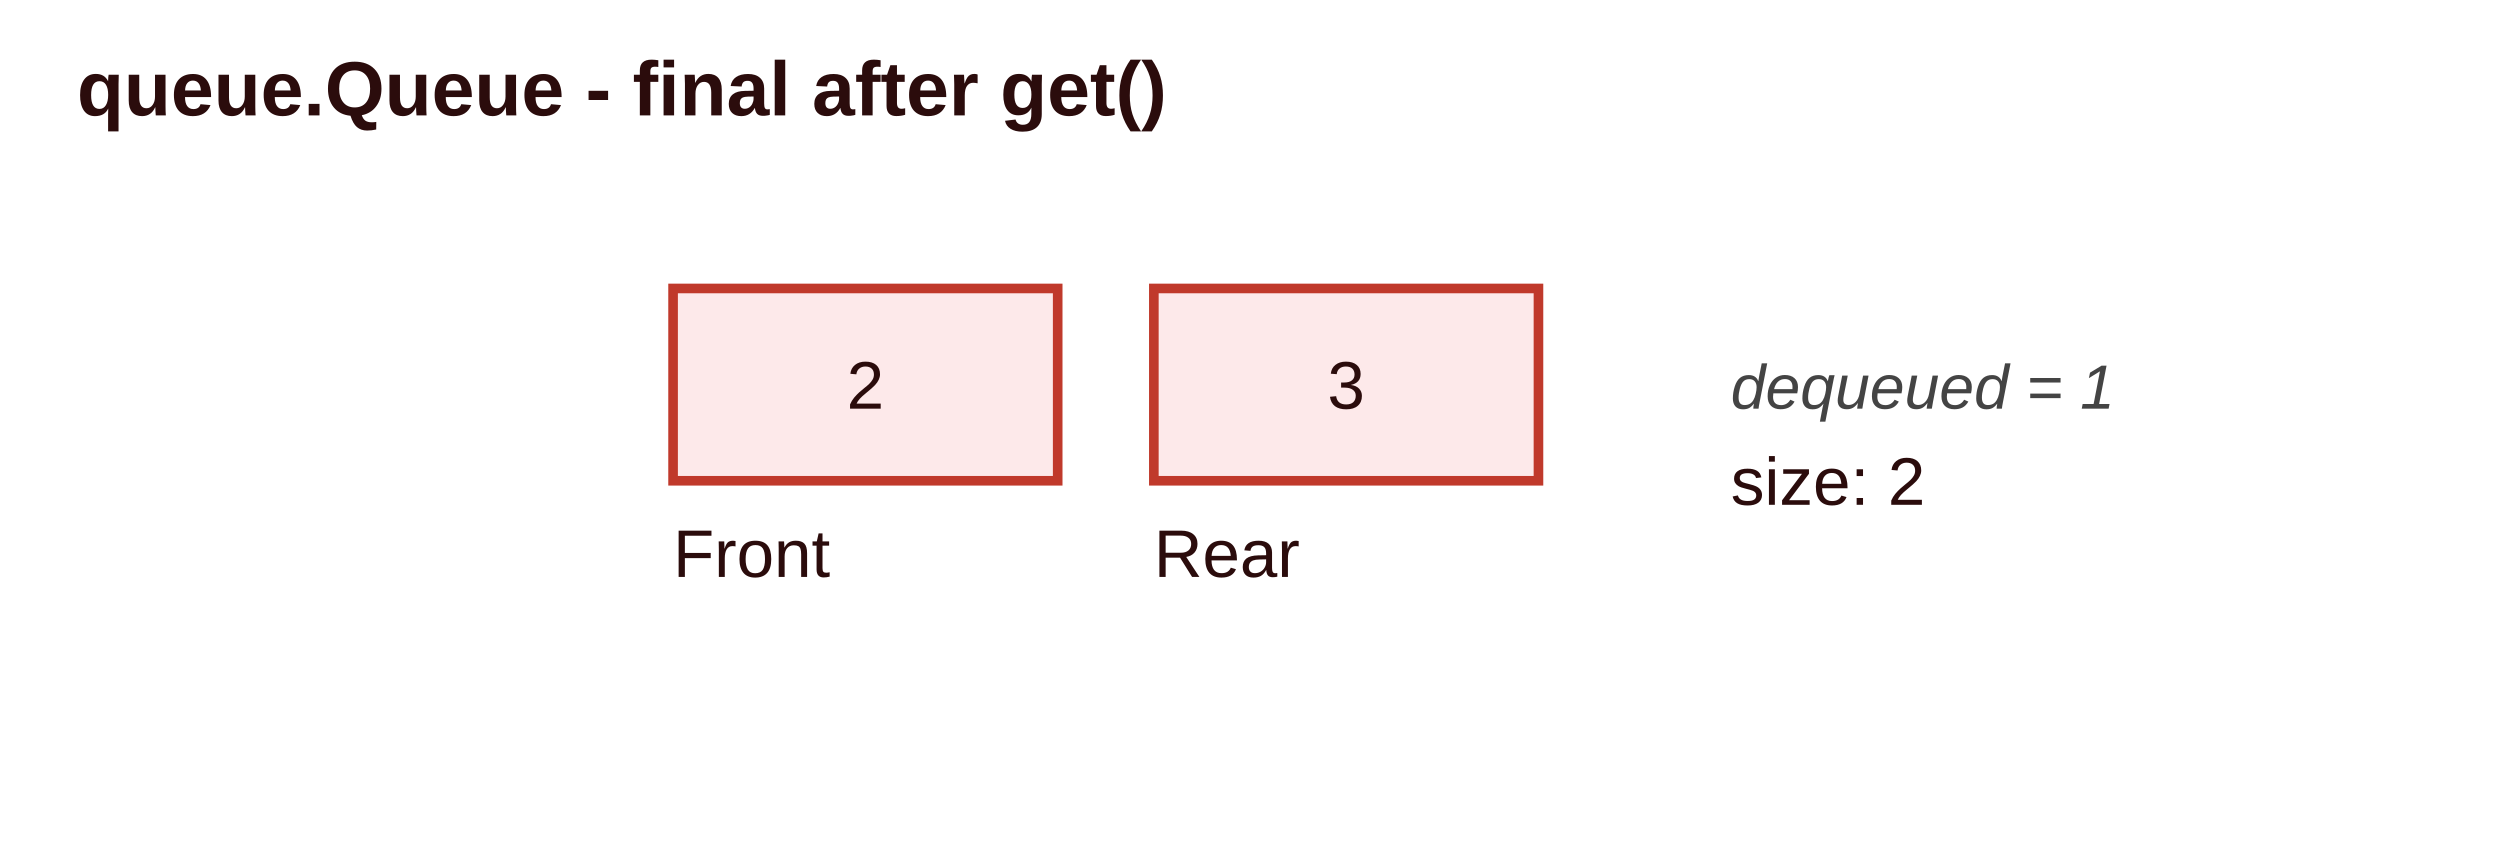
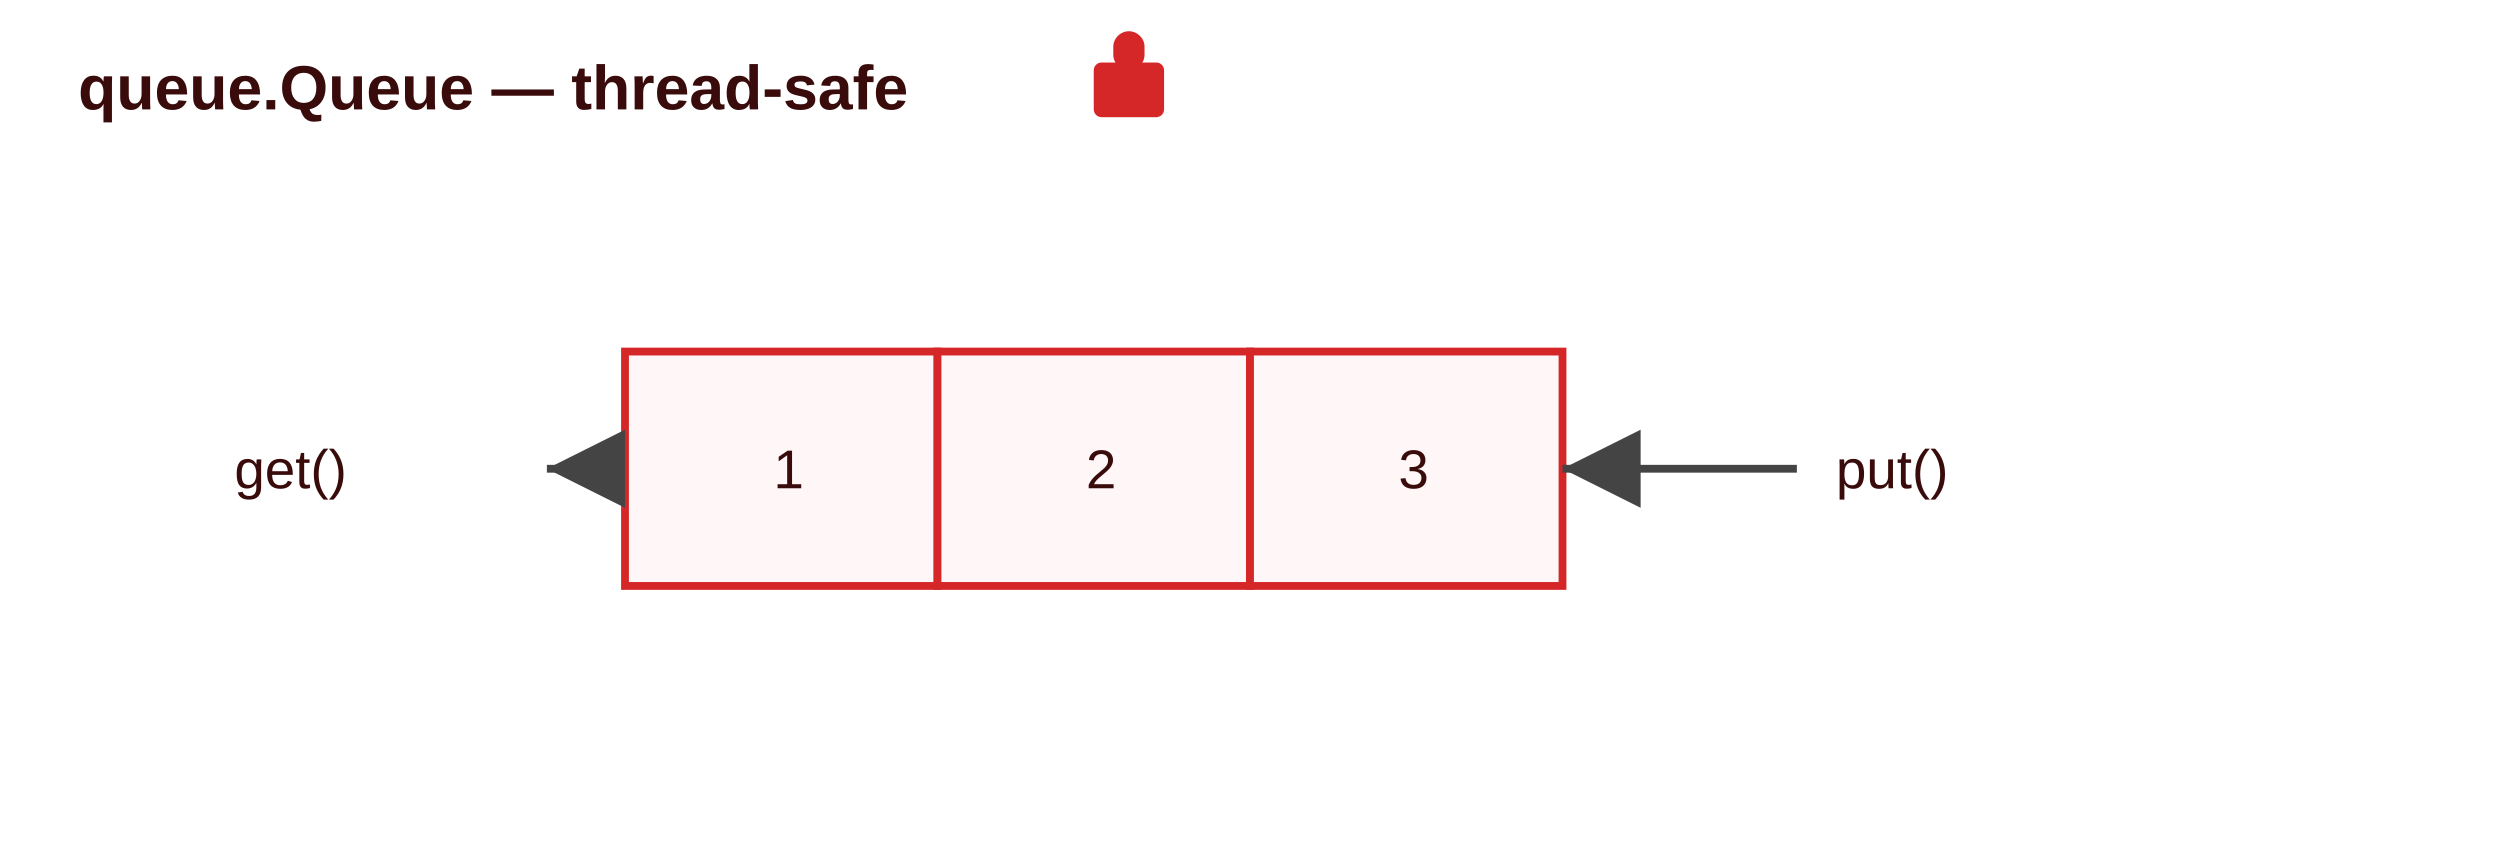
- <svg xmlns="http://www.w3.org/2000/svg" width="520" height="180" viewBox="0 0 520 180" role="img" aria-label="queue.Queue final state after get(): two items remain [2, 3]; size 2; dequeued 1">
+ <svg xmlns="http://www.w3.org/2000/svg" width="640" height="220" viewBox="0 0 640 220" role="img" aria-label="queue.Queue: thread-safe FIFO">
  <style>
-     .box { fill: #fde9ea; stroke: #c0392b; stroke-width: 2; }
-     .label { font: 14px Arial, sans-serif; fill: #2b0c0c; }
-     .title { font: bold 16px Arial, sans-serif; fill: #2b0c0c; }
-     .note  { font: italic 13px Arial, sans-serif; fill: #444; }
+     .box { fill: #fff7f7; stroke: #d62728; stroke-width: 2; }
+     .label { font: 14px Arial, sans-serif; fill: #3a0b0b; }
+     .title { font: bold 16px Arial, sans-serif; fill: #3a0b0b; }
+     .arrow { stroke: #444; stroke-width: 2; marker-end: url(#arrow); fill: none; }
  </style>
-   <text x="16" y="24" class="title">queue.Queue - final after get()</text>
-   <rect x="140" y="60" width="80" height="40" class="box" />
-   <rect x="240" y="60" width="80" height="40" class="box" />
-   <text x="180" y="85" class="label" text-anchor="middle">2</text>
-   <text x="280" y="85" class="label" text-anchor="middle">3</text>
-   <text x="140" y="120" class="label">Front</text>
-   <text x="240" y="120" class="label">Rear</text>
-   <text x="360" y="85" class="note">dequeued = 1</text>
-   <text x="360" y="105" class="label">size: 2</text>
+   <defs>
+     <marker id="arrow" markerWidth="10" markerHeight="10" refX="10" refY="5" orient="auto-start-reverse">
+       <path d="M0,0 L10,5 L0,10 z" fill="#444" />
+     </marker>
+     <g id="lock">
+       <rect x="0" y="0" width="18" height="14" rx="2" ry="2" fill="#d62728" />
+       <rect x="5" y="-8" width="8" height="10" rx="4" ry="4" fill="#d62728" />
+     </g>
+   </defs>
+   <text x="20" y="28" class="title">queue.Queue — thread-safe</text>
+   <use href="#lock" x="280" y="16" />
+   <rect x="160" y="90" width="80" height="60" class="box" />
+   <rect x="240" y="90" width="80" height="60" class="box" />
+   <rect x="320" y="90" width="80" height="60" class="box" />
+   <text x="198" y="125" class="label">1</text>
+   <text x="278" y="125" class="label">2</text>
+   <text x="358" y="125" class="label">3</text>
+   <line x1="160" y1="120" x2="140" y2="120" class="arrow" />
+   <text x="60" y="125" class="label">get()</text>
+   <line x1="460" y1="120" x2="400" y2="120" class="arrow" />
+   <text x="470" y="125" class="label">put()</text>
</svg>
